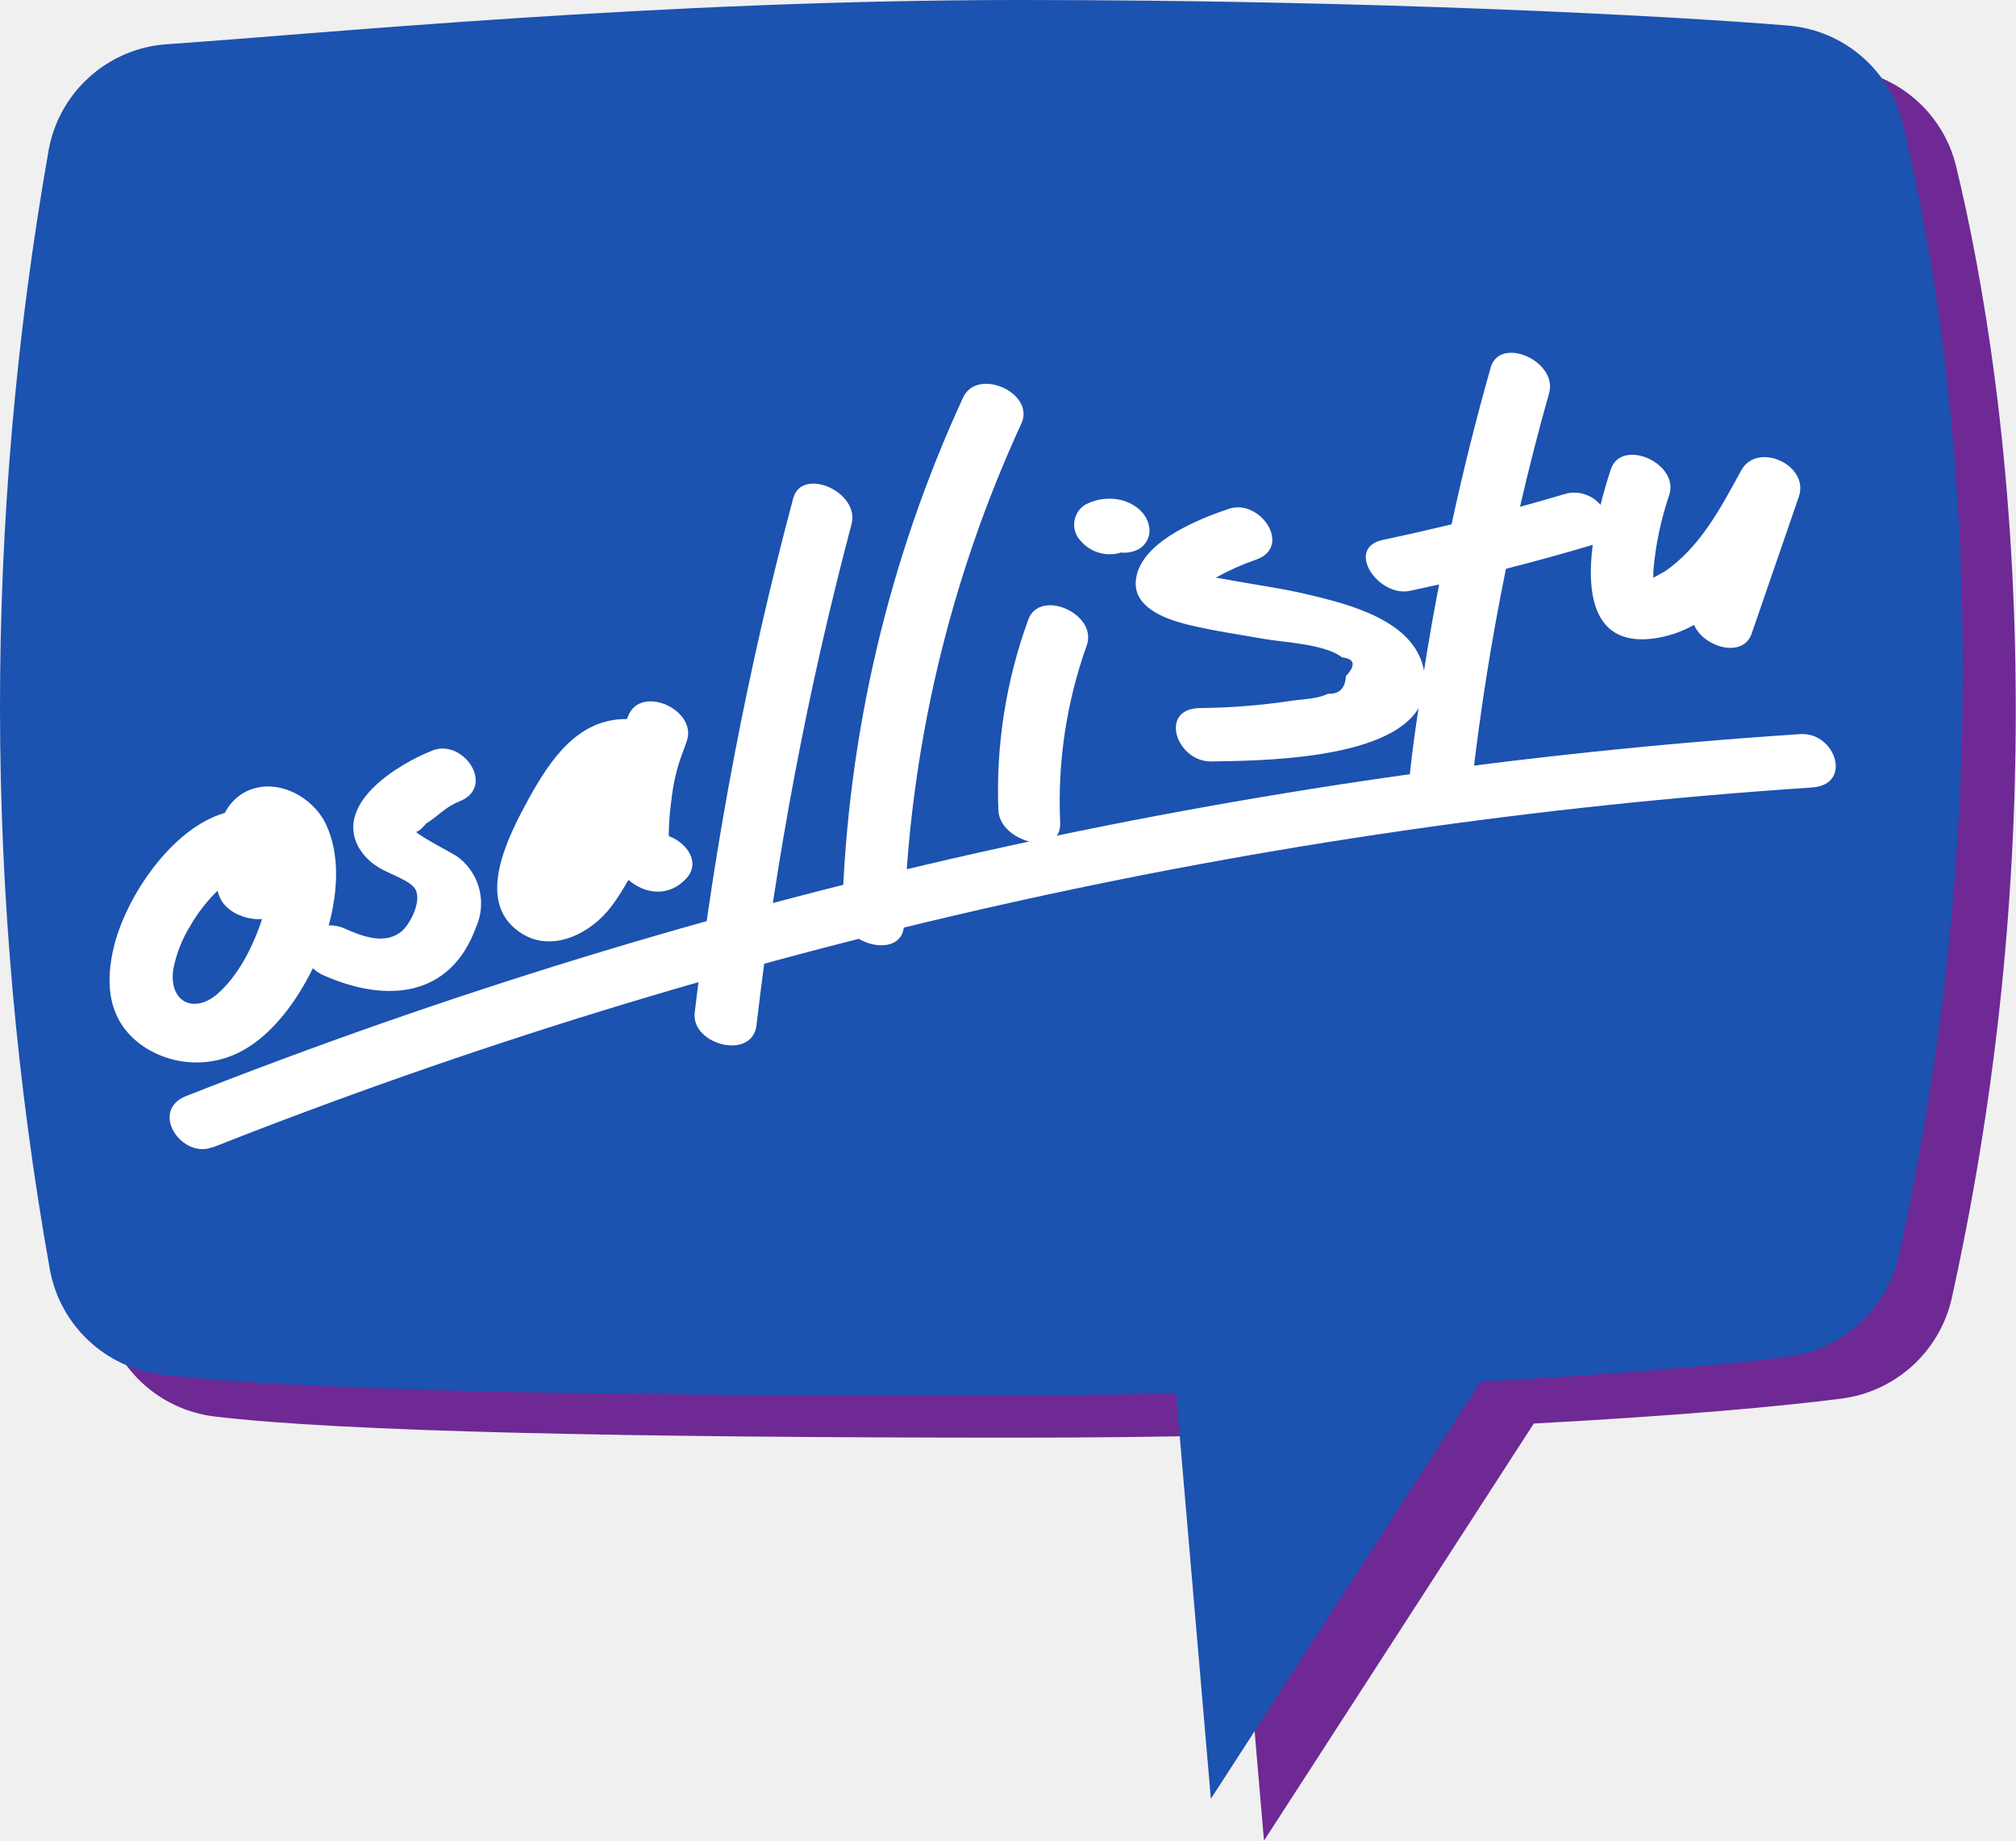
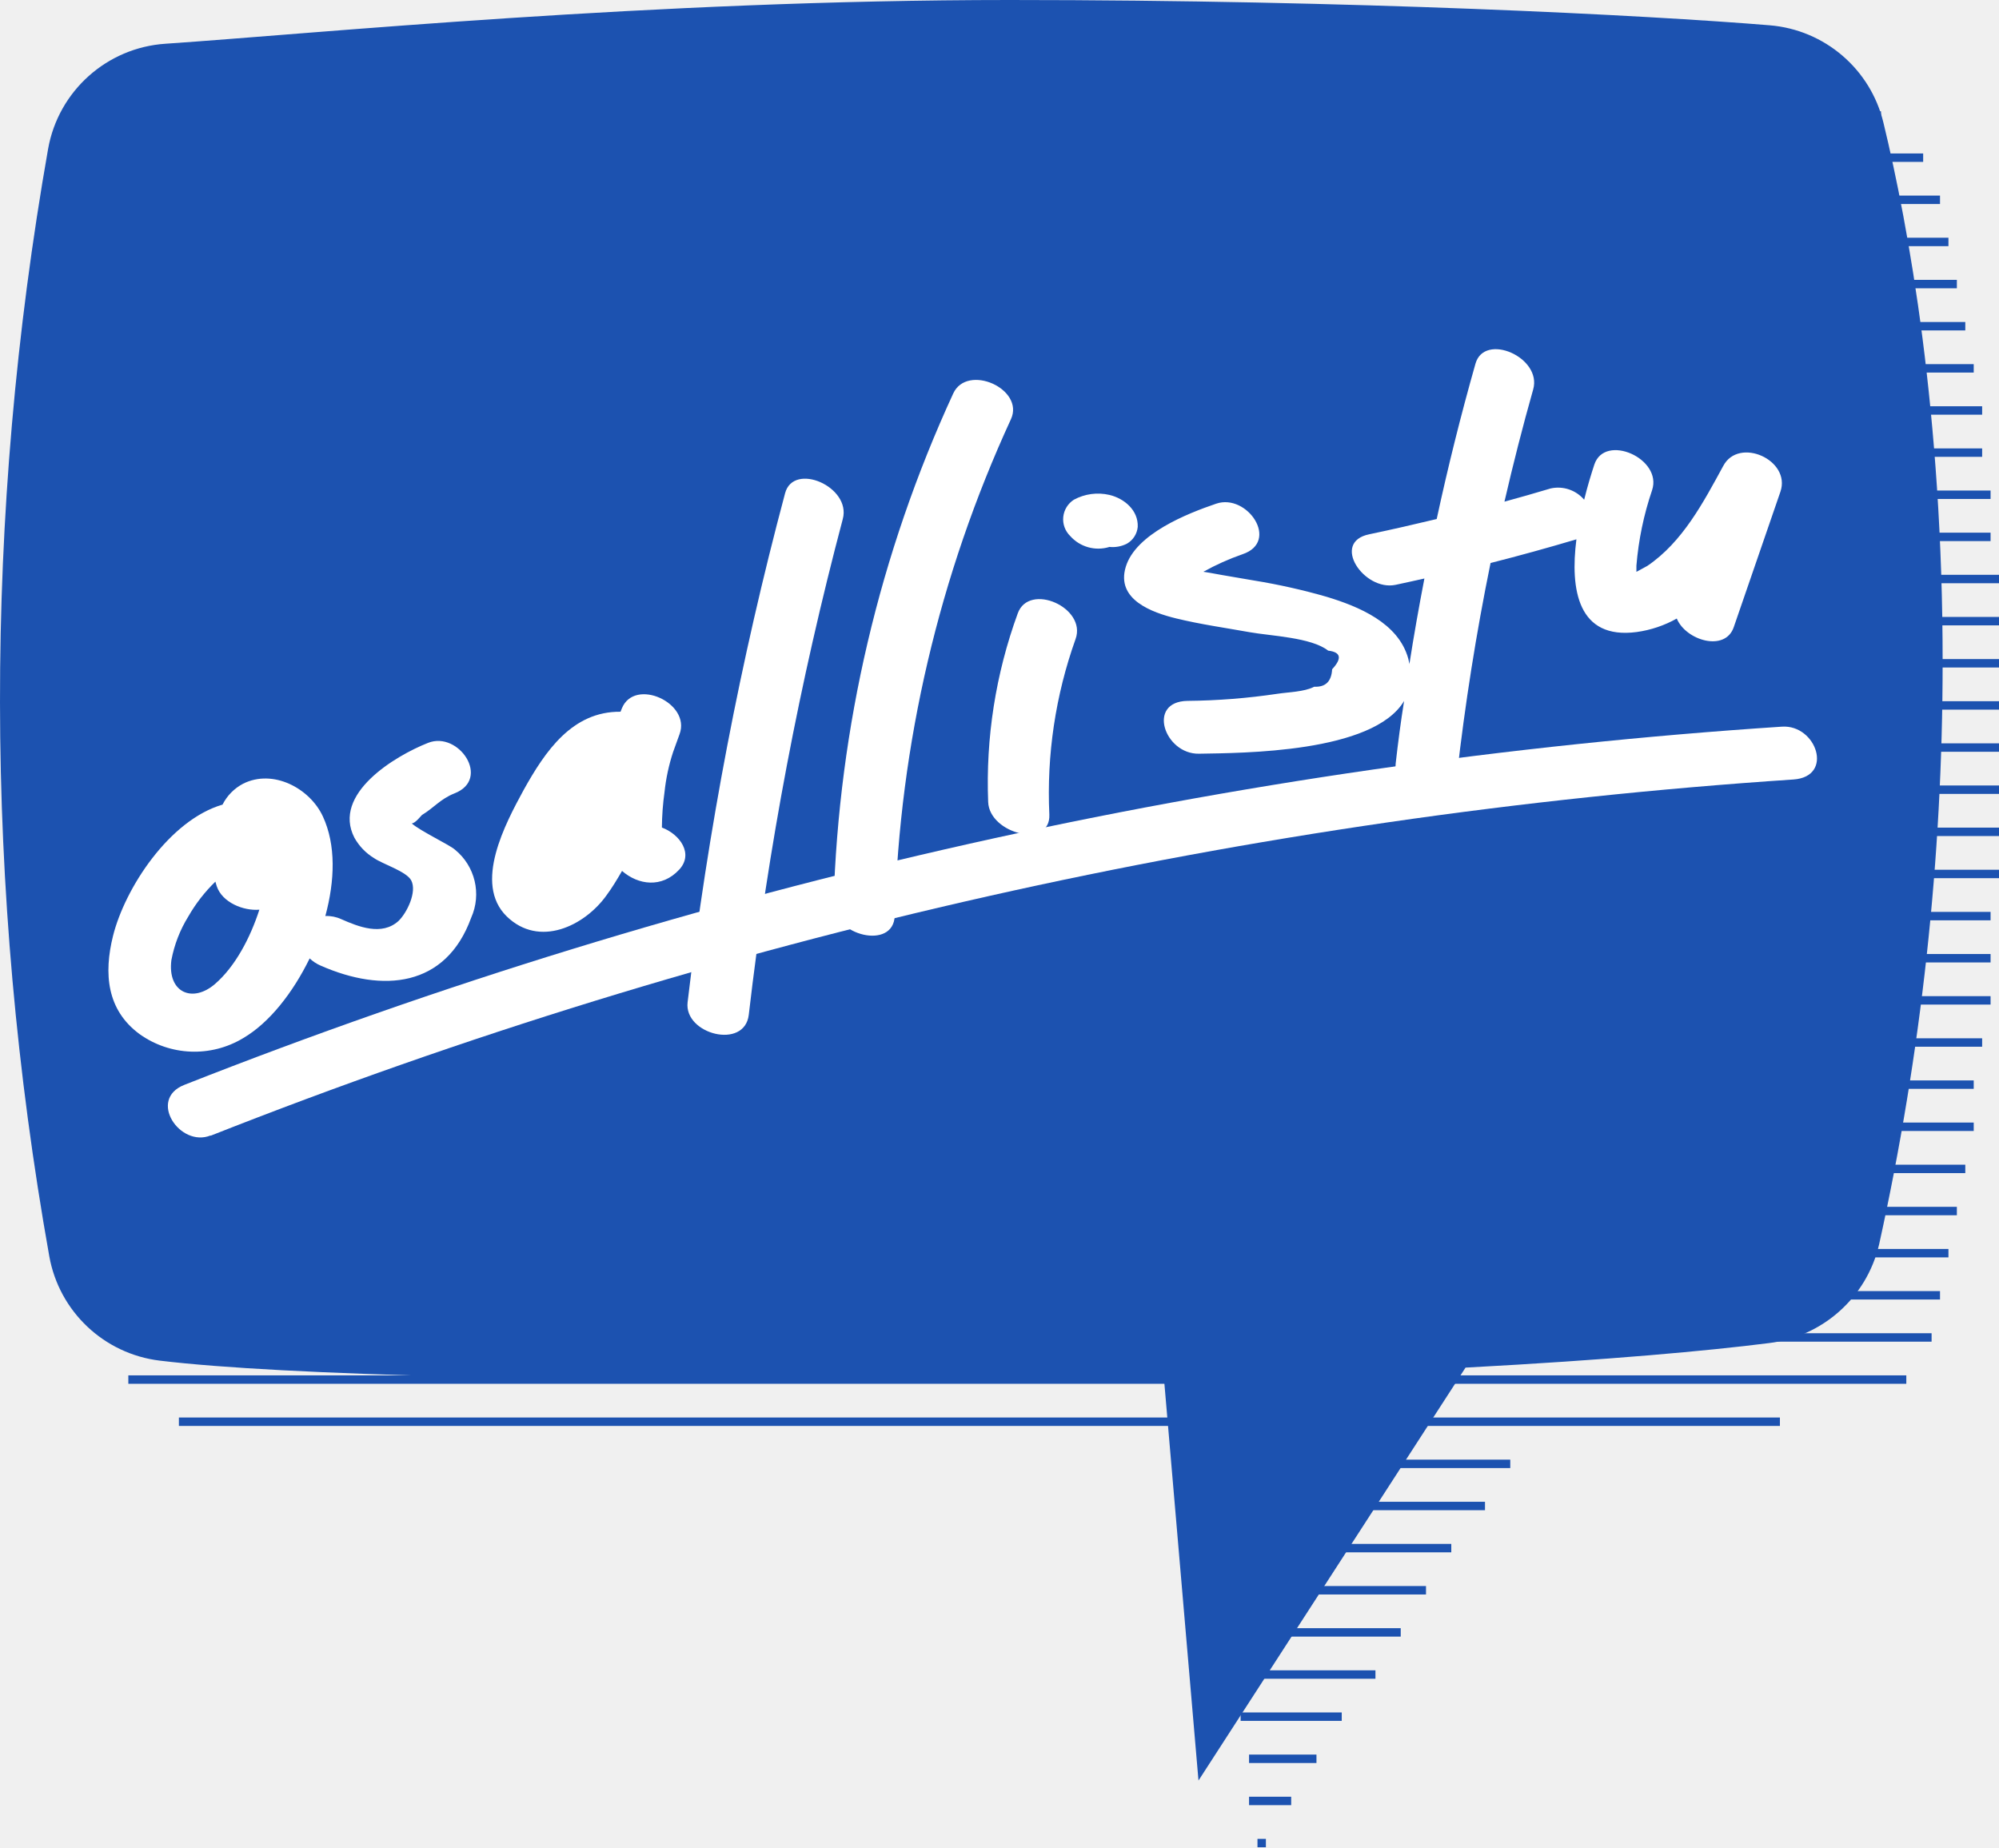
- <svg xmlns="http://www.w3.org/2000/svg" viewBox="0 0 236.8 216.21">
+ <svg xmlns="http://www.w3.org/2000/svg" viewBox="0 0 237.23 219.21">
  <g id="Layer_2" data-name="Layer 2">
    <g id="Layer_1-2" data-name="Layer 1">
-       <path d="M229.76,19.51A15.16,15.16,0,0,0,216.26,8c-14.43-1.19-49.35-3-90.18-3-42.52,0-82.58,4-100.21,5.19A15.17,15.17,0,0,0,11.95,22.58,376.43,376.43,0,0,0,12.09,154a15.17,15.17,0,0,0,13.1,12.38c14.8,1.79,48.78,2.49,94.35,2.49,8.75,0,16.88-.1,24.84-.27l4.09,47.61,31.69-49c17-.91,28.85-2,36-2.91a15.29,15.29,0,0,0,13.07-11.7,319.73,319.73,0,0,0,7.54-69C236.8,54.09,232.73,31.75,229.76,19.51Z" fill="#6e2994" />
+       <line x1="223.23" y1="13.71" x2="28.23" y2="13.71" fill="none" stroke="#1c52b0" stroke-miterlimit="10" />
+       <line x1="230.23" y1="23.71" x2="13.23" y2="23.71" fill="none" stroke="#1c52b0" stroke-miterlimit="10" />
+       <line x1="232.23" y1="33.71" x2="11.23" y2="33.71" fill="none" stroke="#1c52b0" stroke-miterlimit="10" />
+       <line x1="234.23" y1="43.71" x2="10.23" y2="43.71" fill="none" stroke="#1c52b0" stroke-miterlimit="10" />
+       <line x1="235.23" y1="53.71" x2="9.23" y2="53.71" fill="none" stroke="#1c52b0" stroke-miterlimit="10" />
+       <line x1="236.23" y1="63.71" x2="8.23" y2="63.71" fill="none" stroke="#1c52b0" stroke-miterlimit="10" />
+       <line x1="237.23" y1="73.71" x2="7.23" y2="73.71" fill="none" stroke="#1c52b0" stroke-miterlimit="10" />
+       <line x1="237.23" y1="83.71" x2="7.23" y2="83.71" fill="none" stroke="#1c52b0" stroke-miterlimit="10" />
+       <line x1="237.23" y1="93.71" x2="7.23" y2="93.71" fill="none" stroke="#1c52b0" stroke-miterlimit="10" />
+       <line x1="237.23" y1="103.71" x2="7.23" y2="103.71" fill="none" stroke="#1c52b0" stroke-miterlimit="10" />
+       <line x1="236.23" y1="113.71" x2="7.23" y2="113.71" fill="none" stroke="#1c52b0" stroke-miterlimit="10" />
+       <line x1="235.23" y1="123.71" x2="8.23" y2="123.71" fill="none" stroke="#1c52b0" stroke-miterlimit="10" />
+       <line x1="234.23" y1="133.71" x2="9.23" y2="133.71" fill="none" stroke="#1c52b0" stroke-miterlimit="10" />
+       <line x1="232.23" y1="143.71" x2="10.23" y2="143.71" fill="none" stroke="#1c52b0" stroke-miterlimit="10" />
+       <line x1="12.23" y1="153.71" x2="230.23" y2="153.71" fill="none" stroke="#1c52b0" stroke-miterlimit="10" />
+       <line x1="15.23" y1="163.71" x2="226.23" y2="163.71" fill="none" stroke="#1c52b0" stroke-miterlimit="10" />
+       <line x1="179.23" y1="173.71" x2="145.23" y2="173.71" fill="none" stroke="#1c52b0" stroke-miterlimit="10" />
+       <line x1="172.23" y1="183.71" x2="146.23" y2="183.71" fill="none" stroke="#1c52b0" stroke-miterlimit="10" />
+       <line x1="166.23" y1="193.71" x2="147.23" y2="193.71" fill="none" stroke="#1c52b0" stroke-miterlimit="10" />
+       <line x1="159.23" y1="203.71" x2="147.23" y2="203.71" fill="none" stroke="#1c52b0" stroke-miterlimit="10" />
+       <line x1="153.23" y1="213.71" x2="148.23" y2="213.71" fill="none" stroke="#1c52b0" stroke-miterlimit="10" />
+       <line x1="228.23" y1="18.71" x2="16.23" y2="18.71" fill="none" stroke="#1c52b0" stroke-miterlimit="10" />
+       <line x1="231.23" y1="28.71" x2="12.23" y2="28.71" fill="none" stroke="#1c52b0" stroke-miterlimit="10" />
+       <line x1="233.23" y1="38.71" x2="10.23" y2="38.71" fill="none" stroke="#1c52b0" stroke-miterlimit="10" />
+       <line x1="235.23" y1="48.71" x2="9.23" y2="48.71" fill="none" stroke="#1c52b0" stroke-miterlimit="10" />
+       <line x1="236.23" y1="58.71" x2="8.23" y2="58.71" fill="none" stroke="#1c52b0" stroke-miterlimit="10" />
+       <line x1="237.23" y1="68.71" x2="7.23" y2="68.71" fill="none" stroke="#1c52b0" stroke-miterlimit="10" />
+       <line x1="237.23" y1="78.71" x2="7.23" y2="78.71" fill="none" stroke="#1c52b0" stroke-miterlimit="10" />
+       <line x1="237.23" y1="88.71" x2="7.23" y2="88.71" fill="none" stroke="#1c52b0" stroke-miterlimit="10" />
+       <line x1="237.23" y1="98.71" x2="7.23" y2="98.71" fill="none" stroke="#1c52b0" stroke-miterlimit="10" />
+       <line x1="236.23" y1="108.71" x2="7.23" y2="108.71" fill="none" stroke="#1c52b0" stroke-miterlimit="10" />
+       <line x1="236.23" y1="118.71" x2="8.23" y2="118.71" fill="none" stroke="#1c52b0" stroke-miterlimit="10" />
+       <line x1="234.23" y1="128.71" x2="8.23" y2="128.71" fill="none" stroke="#1c52b0" stroke-miterlimit="10" />
+       <line x1="233.23" y1="138.71" x2="10.23" y2="138.71" fill="none" stroke="#1c52b0" stroke-miterlimit="10" />
+       <line x1="231.23" y1="148.71" x2="11.23" y2="148.71" fill="none" stroke="#1c52b0" stroke-miterlimit="10" />
+       <line x1="229.23" y1="158.71" x2="13.23" y2="158.71" fill="none" stroke="#1c52b0" stroke-miterlimit="10" />
+       <line x1="211.23" y1="168.71" x2="21.23" y2="168.71" fill="none" stroke="#1c52b0" stroke-miterlimit="10" />
+       <line x1="176.23" y1="178.71" x2="145.23" y2="178.71" fill="none" stroke="#1c52b0" stroke-miterlimit="10" />
+       <line x1="169.23" y1="188.71" x2="146.23" y2="188.71" fill="none" stroke="#1c52b0" stroke-miterlimit="10" />
+       <line x1="163.23" y1="198.71" x2="147.23" y2="198.71" fill="none" stroke="#1c52b0" stroke-miterlimit="10" />
+       <line x1="156.23" y1="208.71" x2="148.23" y2="208.71" fill="none" stroke="#1c52b0" stroke-miterlimit="10" />
+       <line x1="150.23" y1="218.71" x2="149.23" y2="218.71" fill="none" stroke="#1c52b0" stroke-miterlimit="10" />
      <rect x="6.89" y="26.67" width="213.77" height="105.59" fill="#fff" />
      <path d="M25.72,105.16c-.06-.17-.11-.35-.16-.54a18.8,18.8,0,0,0-3.22,4.15,15.11,15.11,0,0,0-2,5.16c-.49,3.85,2.5,5.14,5.17,2.84,2.42-2.09,4.2-5.51,5.27-8.82C28.89,108.11,26.37,107.1,25.72,105.16Z" fill="#1c52b0" />
      <path d="M223.52,14.58A15.16,15.16,0,0,0,210,3c-14.43-1.19-49.35-3-90.18-3C77.32,0,37.26,4,19.64,5.19A15.17,15.17,0,0,0,5.71,17.66a376.43,376.43,0,0,0,.14,131.42,15.17,15.17,0,0,0,13.1,12.38c14.8,1.79,48.78,2.49,94.35,2.49,8.75,0,16.88-.1,24.84-.27l4.09,47.61,31.69-49c17-.91,28.85-2,36-2.91A15.29,15.29,0,0,0,223,147.68a319.73,319.73,0,0,0,7.54-69C230.57,49.17,226.49,26.83,223.52,14.58ZM55.91,108.92c-3,8.24-10.48,8.92-17.87,5.66a4.42,4.42,0,0,1-1.29-.85c-2,4.09-4.78,7.64-7.89,9.46a11.2,11.2,0,0,1-12.3-.48c-3.91-2.88-4.25-7.21-3.15-11.64,1.42-5.69,6.69-13.75,13-15.59A5.7,5.7,0,0,1,28.85,93c3.54-1.78,7.91.52,9.47,3.89s1.43,7.6.29,11.81a4.13,4.13,0,0,1,1.88.37c2.08.92,4.82,2,6.79.23,1-.95,2.24-3.47,1.52-4.83-.57-1.07-3.41-1.94-4.41-2.64a6.59,6.59,0,0,1-2.33-2.42c-2.68-5.2,4.81-9.71,8.75-11.26,3.63-1.43,7.5,4.3,3.12,6-1.65.65-2.43,1.7-3.85,2.56-.08.05-.79,1-1.22,1,1,.89,4.53,2.57,5.11,3.1A6.82,6.82,0,0,1,55.91,108.92ZM80.6,103.2c-2.06,2.22-4.86,1.82-6.78.15-.58,1-1.18,2-1.84,2.89-2.62,3.67-8,6.24-11.84,2.51-4-3.9-.14-11.06,2-15,2.56-4.6,5.77-9.35,11.5-9.29l.16-.4c1.5-3.69,8.21-.66,6.85,3.05l-.77,2.13A23,23,0,0,0,78.86,94a32.15,32.15,0,0,0-.31,4.2C80.69,99,82.35,101.32,80.6,103.2Zm1,15.74A429,429,0,0,1,93.17,58.53c1-3.75,7.87-.77,6.85,3.05a417.9,417.9,0,0,0-11.16,58.84C88.37,124.6,81.16,122.73,81.6,118.94Zm24.58-10.28c-.12,4.16-7.37,2.33-7.26-1.48a155.53,155.53,0,0,1,14.2-60.48c1.66-3.61,8.51-.55,6.85,3.05A151.07,151.07,0,0,0,106.18,108.66Zm21.46-32.82a54.38,54.38,0,0,0-3.11,20.82c.17,4.1-7.1,2.3-7.26-1.48a58.56,58.56,0,0,1,3.51-22.39C122.12,69.07,129,72.1,127.64,75.84Zm4-10.93A4.46,4.46,0,0,1,127,63.6a2.76,2.76,0,0,1,.44-4.3,6,6,0,0,1,4.22-.57c1.77.42,3.44,1.83,3.36,3.79a2.57,2.57,0,0,1-1.29,2A3.73,3.73,0,0,1,131.65,64.9Zm79.65-6.56L205.76,74.4c-1,3-5.68,1.62-6.77-1a13.49,13.49,0,0,1-4.75,1.6c-7,.93-7.92-5.06-7.16-11l0,0q-5.07,1.51-10.19,2.81-2.56,12.54-4,25.28c-.48,4.17-7.69,2.31-7.26-1.48.28-2.48.61-5,1-7.43-3.68,6.18-19.23,6.17-24.35,6.26-4.08.07-6.24-6.19-1.35-6.27a77.28,77.28,0,0,0,10.66-.84c1.29-.2,3.19-.22,4.38-.84q2,.1,2.12-2.07,1.8-1.95-.47-2.21c-2-1.58-6.82-1.74-9.32-2.19-2.9-.52-5.83-.93-8.7-1.63s-7.19-2.23-6-6.13,7.26-6.31,10.73-7.49c3.69-1.26,7.59,4.51,3.12,6a29.46,29.46,0,0,0-4.64,2.08l.8.13c1.74.33,3.49.6,5.23.91a73.85,73.85,0,0,1,8.6,1.93c3.79,1.15,8.5,3.08,9.68,7.32.06.23.1.44.14.66.53-3.4,1.13-6.78,1.78-10.15-1.14.25-2.27.51-3.42.75-3.76.79-7.72-5.07-3.12-6,2.67-.56,5.33-1.17,8-1.81q2-9.27,4.6-18.43c1.06-3.75,7.93-.76,6.85,3.05-1.25,4.41-2.38,8.86-3.41,13.32q2.75-.75,5.49-1.57A4.07,4.07,0,0,1,188,59.3c.4-1.63.85-3.09,1.21-4.18,1.25-3.73,8.11-.71,6.85,3.05a37.26,37.26,0,0,0-1.86,8.95l0,.74,1.3-.71c4.18-2.83,6.65-7.54,9-11.85C206.35,51.79,212.58,54.59,211.29,58.35Z" fill="#1c52b0" />
      <path d="M25,134.77A624.19,624.19,0,0,1,212.82,92.5c4.87-.32,2.75-6.54-1.35-6.27a630,630,0,0,0-189.6,42.51c-4.38,1.73-.51,7.47,3.12,6Z" fill="#fff" />
    </g>
  </g>
</svg>
